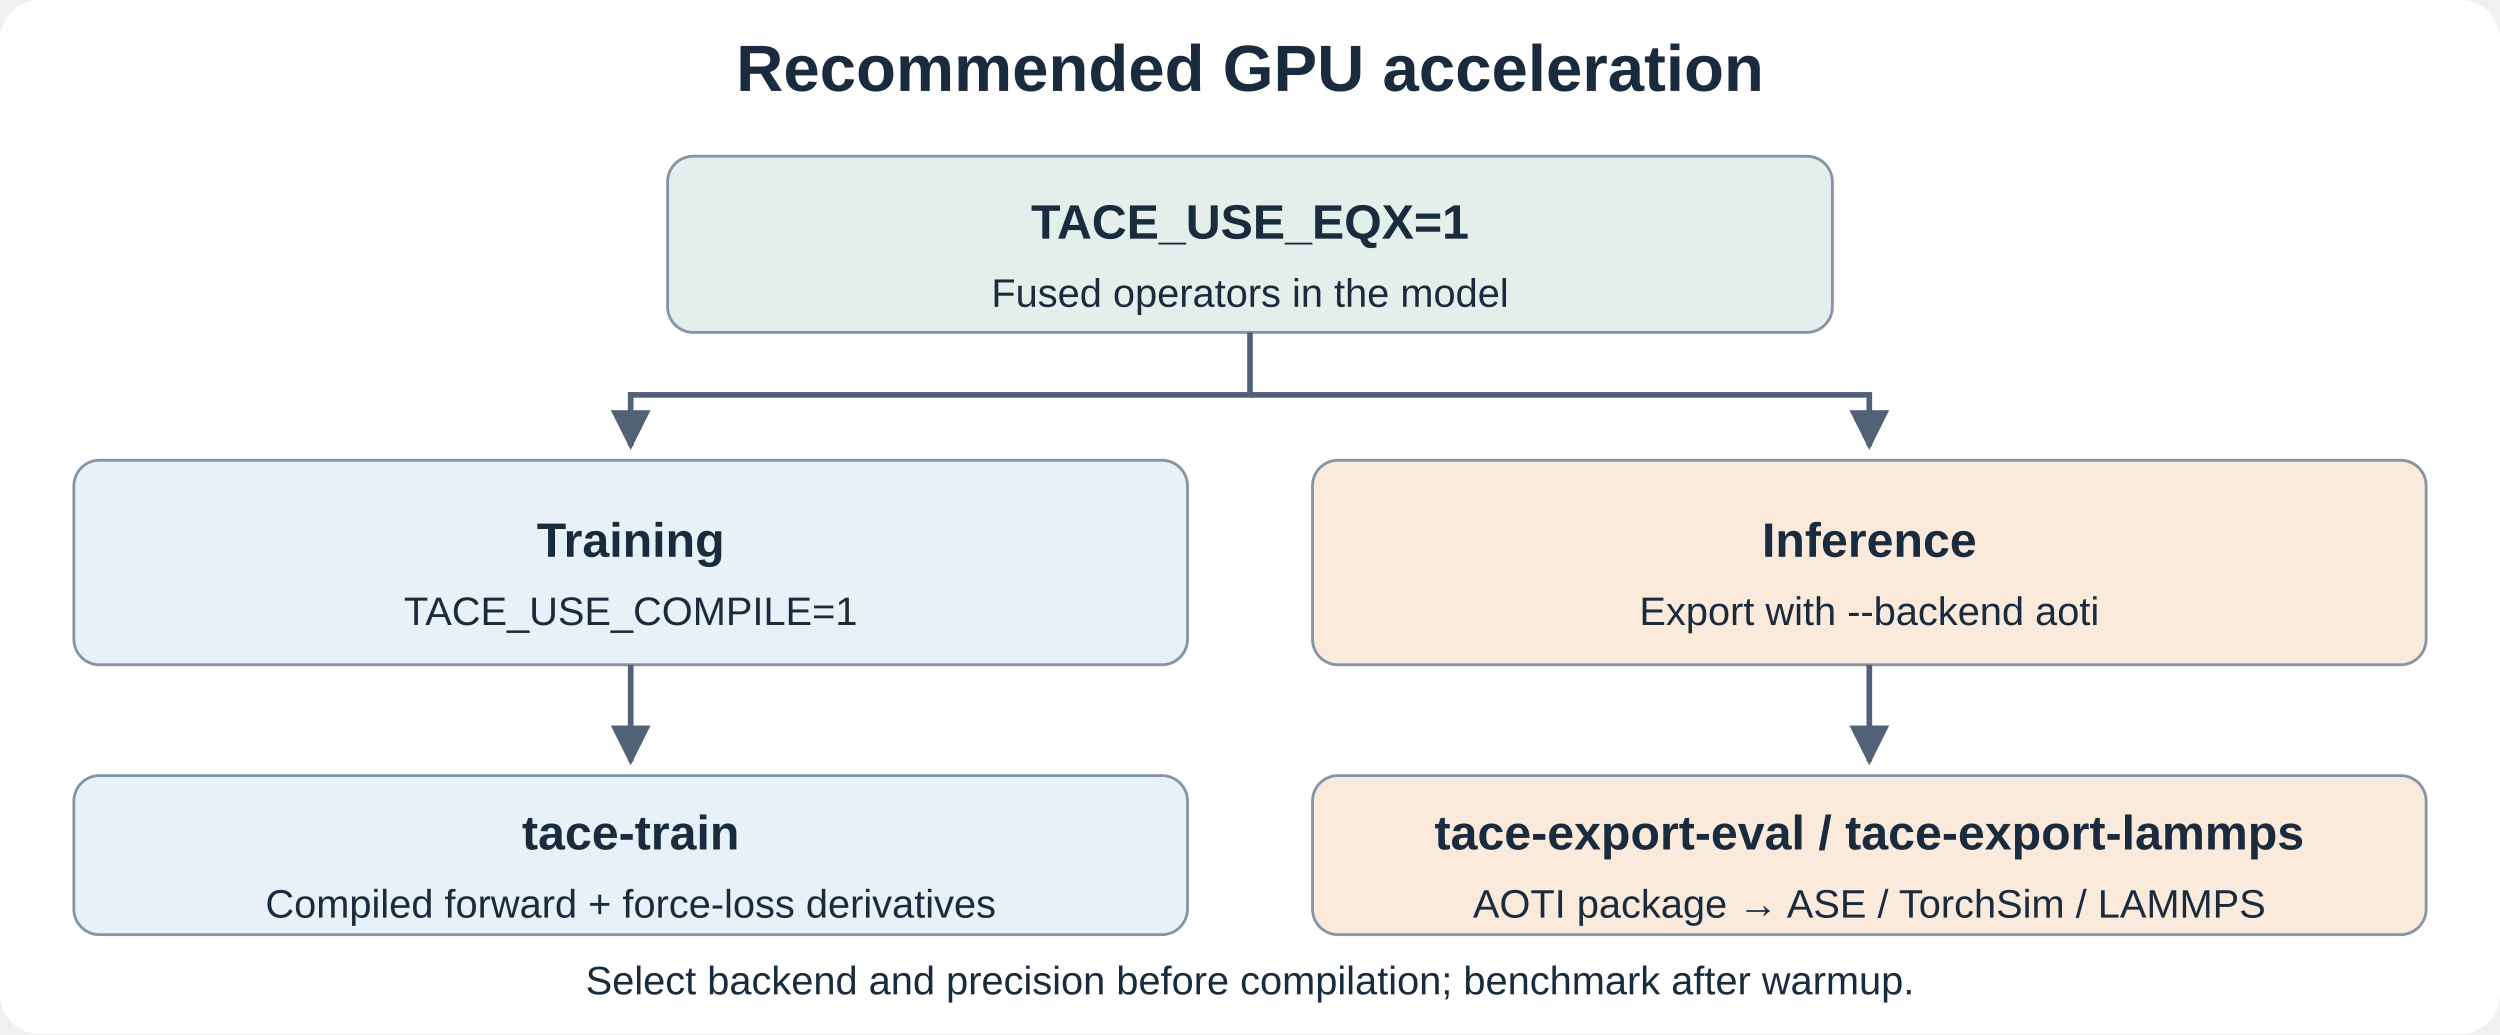
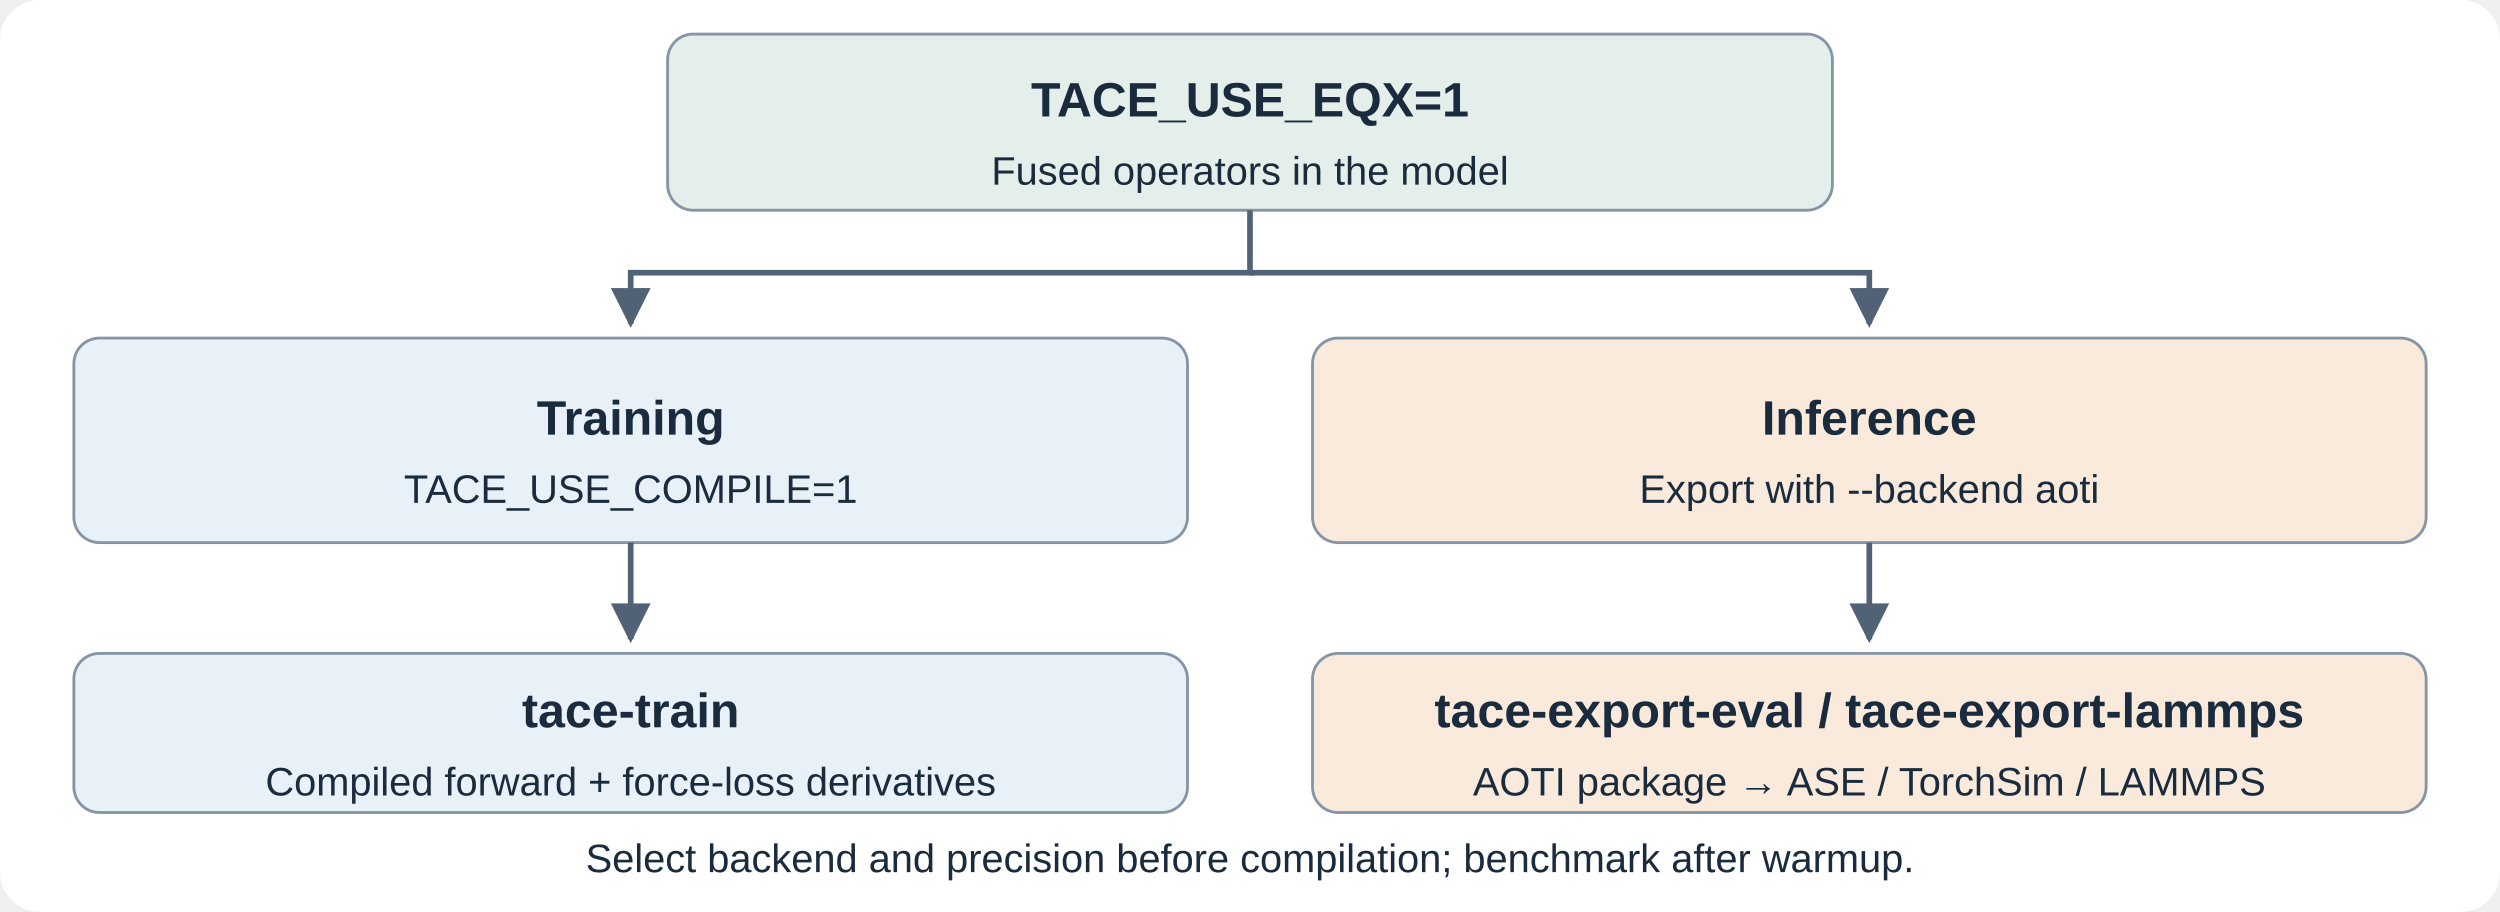
- <svg xmlns="http://www.w3.org/2000/svg" viewBox="0 0 880 364" role="img" aria-labelledby="title desc">
+ <svg xmlns="http://www.w3.org/2000/svg" viewBox="0 43 880 321" role="img" aria-labelledby="title desc">
  <defs>
    <marker id="arrow" viewBox="0 0 10 10" refX="9" refY="5" markerWidth="7" markerHeight="7" orient="auto-start-reverse">
      <path d="M0 0L10 5L0 10Z" fill="#526276" />
    </marker>
  </defs>
-   <rect width="880" height="364" rx="14" fill="#fff" />
+   <rect y="43" width="880" height="321" rx="14" fill="#fff" />
  <g font-family="Arial, Helvetica, sans-serif" fill="#192b3d">
-     <text x="440" y="32" text-anchor="middle" font-size="23" font-weight="600">Recommended GPU acceleration</text>
    <rect x="235" y="55" width="410" height="62" rx="9" fill="#e4efeb" stroke="#8595a6" />
    <text x="440" y="84" text-anchor="middle" font-size="17" font-weight="600">TACE_USE_EQX=1</text>
    <text x="440" y="108" text-anchor="middle" font-size="14" font-weight="400">Fused operators in the model</text>
    <path d="M440 117V139H222V157" fill="none" stroke="#526276" stroke-width="2" marker-end="url(#arrow)" />
    <path d="M440 139H658V157" fill="none" stroke="#526276" stroke-width="2" marker-end="url(#arrow)" />
    <rect x="26" y="162" width="392" height="72" rx="9" fill="#e8f0f8" stroke="#8595a6" />
    <text x="222" y="196" text-anchor="middle" font-size="17" font-weight="600">Training</text>
    <text x="222" y="220" text-anchor="middle" font-size="14" font-weight="400">TACE_USE_COMPILE=1</text>
    <rect x="462" y="162" width="392" height="72" rx="9" fill="#f9eadc" stroke="#8595a6" />
    <text x="658" y="196" text-anchor="middle" font-size="17" font-weight="600">Inference</text>
    <text x="658" y="220" text-anchor="middle" font-size="14" font-weight="400">Export with --backend aoti</text>
    <path d="M222 234L222 268" fill="none" stroke="#526276" stroke-width="2" marker-end="url(#arrow)" />
    <path d="M658 234L658 268" fill="none" stroke="#526276" stroke-width="2" marker-end="url(#arrow)" />
    <rect x="26" y="273" width="392" height="56" rx="9" fill="#e8f0f8" stroke="#8595a6" />
    <text x="222" y="299" text-anchor="middle" font-size="17" font-weight="600">tace-train</text>
    <text x="222" y="323" text-anchor="middle" font-size="14" font-weight="400">Compiled forward + force-loss derivatives</text>
    <rect x="462" y="273" width="392" height="56" rx="9" fill="#f9eadc" stroke="#8595a6" />
    <text x="658" y="299" text-anchor="middle" font-size="17" font-weight="600">tace-export-eval / tace-export-lammps</text>
    <text x="658" y="323" text-anchor="middle" font-size="14" font-weight="400">AOTI package → ASE / TorchSim / LAMMPS</text>
    <text x="440" y="350" text-anchor="middle" font-size="14" font-weight="400">Select backend and precision before compilation; benchmark after warmup.</text>
  </g>
</svg>
